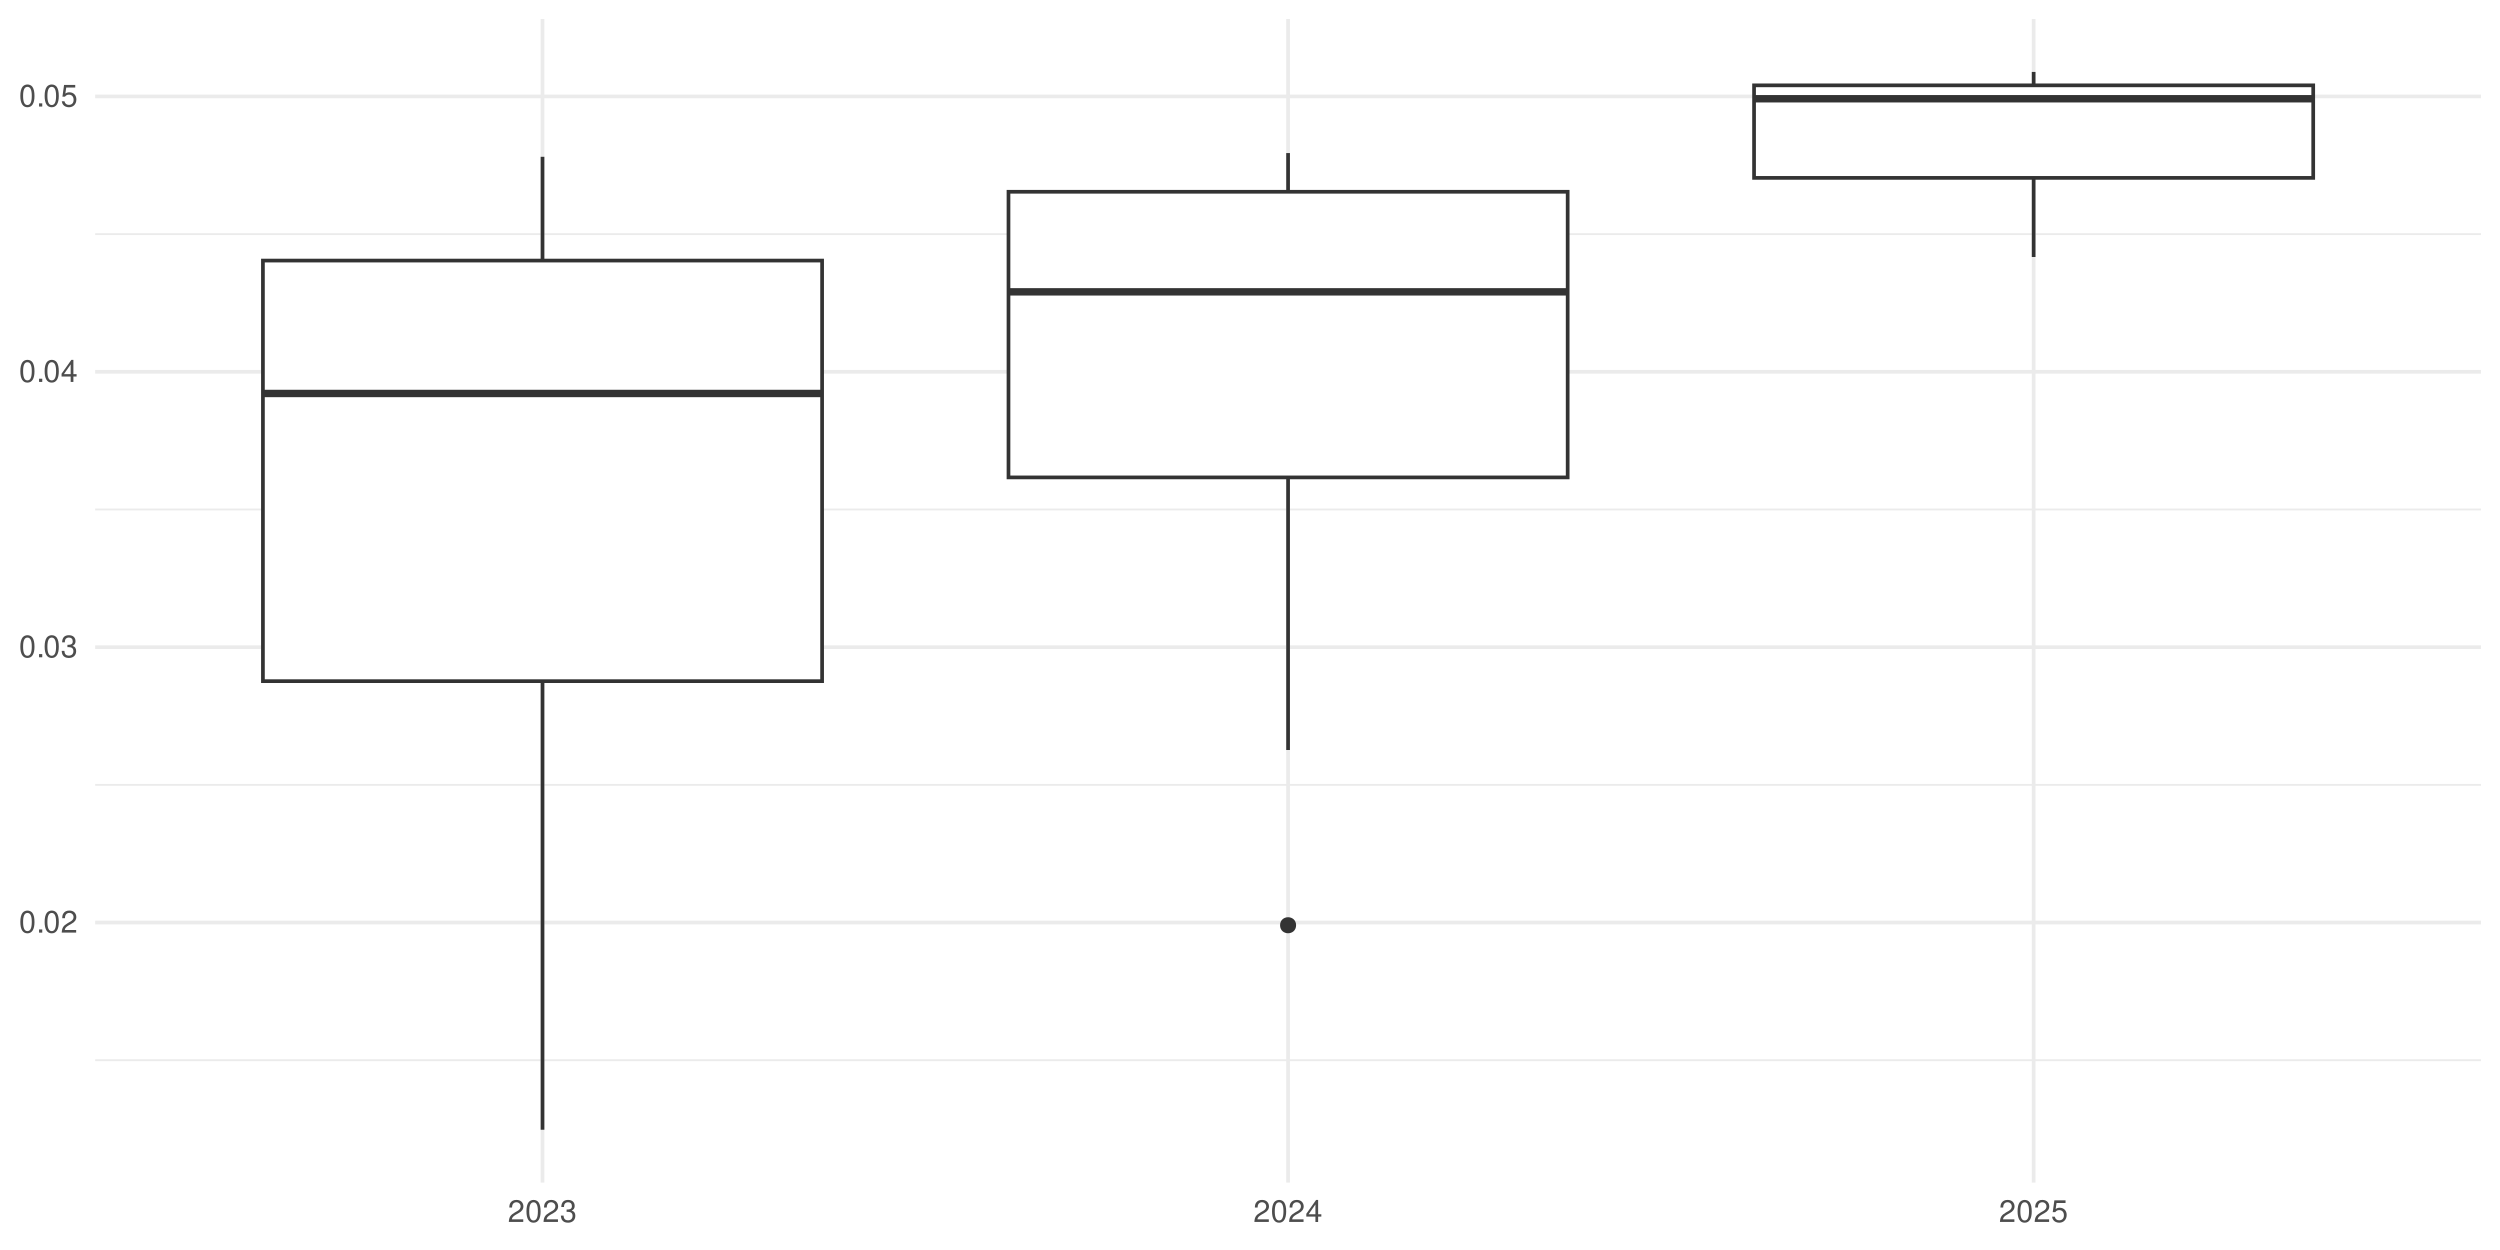
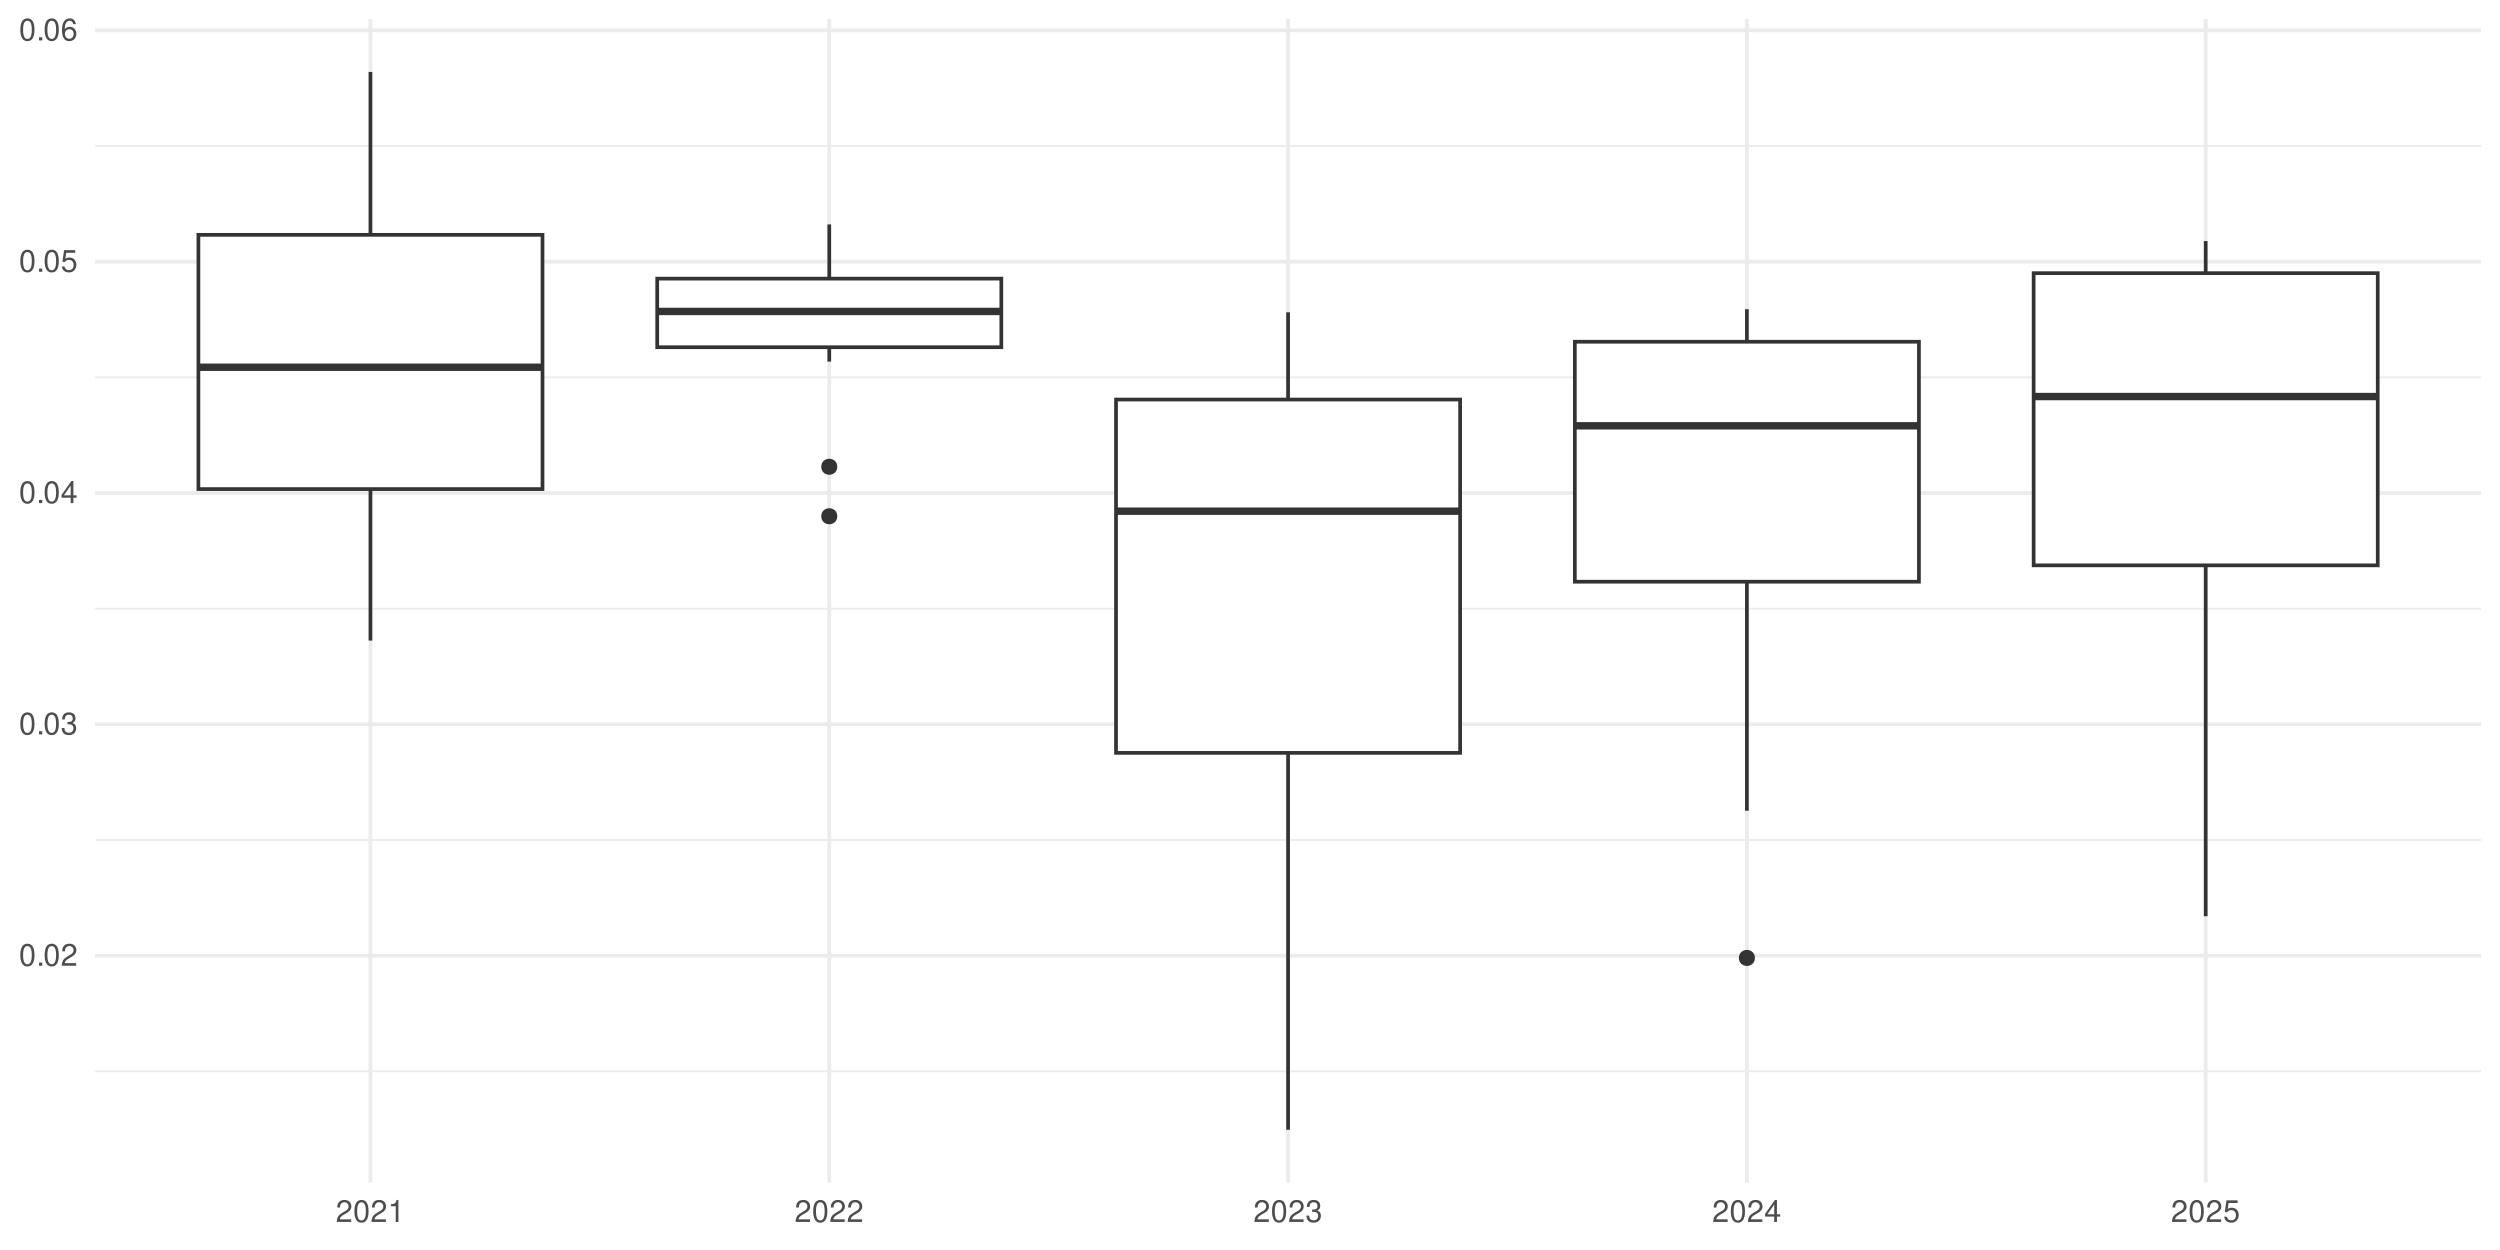
<svg xmlns="http://www.w3.org/2000/svg" xmlns:xlink="http://www.w3.org/1999/xlink" width="720" height="360" viewBox="0 0 720 360">
  <defs>
    <g>
      <g id="glyph-0-0">
        <path d="M 2.422 -6.359 C 1.844 -6.359 1.312 -6.094 0.984 -5.672 C 0.578 -5.109 0.375 -4.25 0.375 -3.078 C 0.375 -0.938 1.078 0.203 2.422 0.203 C 3.734 0.203 4.453 -0.938 4.453 -3.031 C 4.453 -4.25 4.266 -5.078 3.859 -5.672 C 3.531 -6.109 3.016 -6.359 2.422 -6.359 Z M 2.422 -5.672 C 3.25 -5.672 3.672 -4.828 3.672 -3.094 C 3.672 -1.281 3.266 -0.438 2.406 -0.438 C 1.578 -0.438 1.172 -1.312 1.172 -3.062 C 1.172 -4.828 1.578 -5.672 2.422 -5.672 Z M 2.422 -5.672 " />
      </g>
      <g id="glyph-0-1">
        <path d="M 1.688 -0.922 L 0.766 -0.922 L 0.766 0 L 1.688 0 Z M 1.688 -0.922 " />
      </g>
      <g id="glyph-0-2">
        <path d="M 4.453 -0.766 L 1.172 -0.766 C 1.25 -1.297 1.531 -1.625 2.297 -2.094 L 3.172 -2.594 C 4.047 -3.062 4.5 -3.719 4.5 -4.5 C 4.5 -5.031 4.281 -5.531 3.922 -5.875 C 3.547 -6.203 3.094 -6.359 2.5 -6.359 C 1.703 -6.359 1.125 -6.078 0.781 -5.531 C 0.547 -5.203 0.453 -4.797 0.438 -4.156 L 1.219 -4.156 C 1.234 -4.594 1.297 -4.844 1.406 -5.062 C 1.594 -5.438 2 -5.688 2.469 -5.688 C 3.172 -5.688 3.703 -5.172 3.703 -4.484 C 3.703 -3.969 3.406 -3.531 2.859 -3.219 L 2.047 -2.75 C 0.75 -2 0.375 -1.406 0.297 -0.016 L 4.453 -0.016 Z M 4.453 -0.766 " />
      </g>
      <g id="glyph-0-3">
        <path d="M 1.938 -2.922 L 2.359 -2.922 C 3.203 -2.922 3.656 -2.531 3.656 -1.766 C 3.656 -0.969 3.172 -0.484 2.375 -0.484 C 1.516 -0.484 1.109 -0.922 1.062 -1.844 L 0.281 -1.844 C 0.312 -1.344 0.406 -1 0.547 -0.719 C 0.875 -0.109 1.484 0.203 2.344 0.203 C 3.625 0.203 4.453 -0.578 4.453 -1.781 C 4.453 -2.594 4.141 -3.031 3.391 -3.297 C 3.969 -3.531 4.266 -3.969 4.266 -4.609 C 4.266 -5.703 3.547 -6.359 2.359 -6.359 C 1.109 -6.359 0.438 -5.656 0.406 -4.312 L 1.188 -4.312 C 1.203 -4.703 1.234 -4.922 1.328 -5.109 C 1.5 -5.469 1.891 -5.688 2.375 -5.688 C 3.062 -5.688 3.469 -5.266 3.469 -4.578 C 3.469 -4.141 3.312 -3.859 2.969 -3.719 C 2.766 -3.625 2.484 -3.594 1.938 -3.578 Z M 1.938 -2.922 " />
      </g>
      <g id="glyph-0-4">
        <path d="M 2.875 -1.547 L 2.875 0 L 3.656 0 L 3.656 -1.547 L 4.578 -1.547 L 4.578 -2.234 L 3.656 -2.234 L 3.656 -6.359 L 3.078 -6.359 L 0.25 -2.359 L 0.25 -1.547 Z M 2.875 -2.234 L 0.922 -2.234 L 2.875 -5.047 Z M 2.875 -2.234 " />
      </g>
      <g id="glyph-0-5">
        <path d="M 4.188 -6.234 L 0.969 -6.234 L 0.5 -2.844 L 1.219 -2.844 C 1.578 -3.266 1.875 -3.422 2.359 -3.422 C 3.203 -3.422 3.719 -2.844 3.719 -1.922 C 3.719 -1.031 3.203 -0.484 2.359 -0.484 C 1.688 -0.484 1.266 -0.828 1.078 -1.531 L 0.312 -1.531 C 0.406 -1.016 0.5 -0.781 0.688 -0.547 C 1.031 -0.078 1.672 0.203 2.375 0.203 C 3.641 0.203 4.516 -0.719 4.516 -2.031 C 4.516 -3.266 3.688 -4.109 2.5 -4.109 C 2.062 -4.109 1.703 -4 1.344 -3.734 L 1.594 -5.469 L 4.188 -5.469 Z M 4.188 -6.234 " />
      </g>
+       <g id="glyph-0-6">
+         <path d="M 4.375 -4.703 C 4.234 -5.75 3.562 -6.359 2.609 -6.359 C 1.922 -6.359 1.312 -6.031 0.938 -5.453 C 0.547 -4.828 0.375 -4.062 0.375 -2.906 C 0.375 -1.828 0.531 -1.156 0.906 -0.594 C 1.234 -0.078 1.781 0.203 2.469 0.203 C 3.656 0.203 4.516 -0.688 4.516 -1.922 C 4.516 -3.094 3.719 -3.922 2.609 -3.922 C 1.984 -3.922 1.5 -3.688 1.172 -3.234 C 1.172 -4.797 1.672 -5.672 2.562 -5.672 C 3.109 -5.672 3.484 -5.328 3.609 -4.703 Z M 2.5 -3.234 C 3.25 -3.234 3.719 -2.703 3.719 -1.859 C 3.719 -1.062 3.188 -0.484 2.484 -0.484 C 1.766 -0.484 1.219 -1.094 1.219 -1.906 C 1.219 -2.688 1.734 -3.234 2.5 -3.234 Z M 2.5 -3.234 " />
+       </g>
+       <g id="glyph-0-7">
+         <path d="M 2.281 -4.531 L 2.281 0 L 3.047 0 L 3.047 -6.359 L 2.547 -6.359 C 2.266 -5.391 2.094 -5.25 0.891 -5.094 L 0.891 -4.531 Z M 2.281 -4.531 " />
+       </g>
    </g>
    <clipPath id="clip-0">
-       <path clip-rule="nonzero" d="M 27.41 305 L 714.52 305 L 714.52 306 L 27.41 306 Z M 27.41 305 " />
+       <path clip-rule="nonzero" d="M 27.41 308 L 714.52 308 L 714.52 309 L 27.41 309 Z M 27.41 308 " />
    </clipPath>
    <clipPath id="clip-1">
-       <path clip-rule="nonzero" d="M 27.41 225 L 714.52 225 L 714.52 227 L 27.41 227 Z M 27.41 225 " />
+       <path clip-rule="nonzero" d="M 27.41 241 L 714.52 241 L 714.52 243 L 27.41 243 Z M 27.41 241 " />
    </clipPath>
    <clipPath id="clip-2">
-       <path clip-rule="nonzero" d="M 27.41 146 L 714.52 146 L 714.52 147 L 27.41 147 Z M 27.41 146 " />
+       <path clip-rule="nonzero" d="M 27.41 175 L 714.52 175 L 714.52 176 L 27.41 176 Z M 27.41 175 " />
    </clipPath>
    <clipPath id="clip-3">
-       <path clip-rule="nonzero" d="M 27.41 67 L 714.52 67 L 714.52 68 L 27.41 68 Z M 27.41 67 " />
+       <path clip-rule="nonzero" d="M 27.41 108 L 714.52 108 L 714.52 109 L 27.41 109 Z M 27.41 108 " />
    </clipPath>
    <clipPath id="clip-4">
-       <path clip-rule="nonzero" d="M 27.41 265 L 714.52 265 L 714.52 267 L 27.41 267 Z M 27.41 265 " />
+       <path clip-rule="nonzero" d="M 27.41 41 L 714.52 41 L 714.52 43 L 27.41 43 Z M 27.41 41 " />
    </clipPath>
    <clipPath id="clip-5">
-       <path clip-rule="nonzero" d="M 27.41 185 L 714.52 185 L 714.52 187 L 27.41 187 Z M 27.41 185 " />
+       <path clip-rule="nonzero" d="M 27.41 274 L 714.52 274 L 714.52 276 L 27.41 276 Z M 27.41 274 " />
    </clipPath>
    <clipPath id="clip-6">
-       <path clip-rule="nonzero" d="M 27.41 106 L 714.52 106 L 714.52 108 L 27.41 108 Z M 27.41 106 " />
+       <path clip-rule="nonzero" d="M 27.41 208 L 714.52 208 L 714.52 210 L 27.41 210 Z M 27.41 208 " />
    </clipPath>
    <clipPath id="clip-7">
-       <path clip-rule="nonzero" d="M 27.41 27 L 714.52 27 L 714.52 29 L 27.41 29 Z M 27.41 27 " />
+       <path clip-rule="nonzero" d="M 27.41 141 L 714.52 141 L 714.52 143 L 27.41 143 Z M 27.41 141 " />
    </clipPath>
    <clipPath id="clip-8">
-       <path clip-rule="nonzero" d="M 155 5.48 L 157 5.48 L 157 340.59 L 155 340.59 Z M 155 5.48 " />
+       <path clip-rule="nonzero" d="M 27.41 74 L 714.52 74 L 714.52 76 L 27.41 76 Z M 27.41 74 " />
    </clipPath>
    <clipPath id="clip-9">
+       <path clip-rule="nonzero" d="M 27.41 8 L 714.52 8 L 714.52 10 L 27.41 10 Z M 27.41 8 " />
+     </clipPath>
+     <clipPath id="clip-10">
+       <path clip-rule="nonzero" d="M 106 5.48 L 108 5.48 L 108 340.59 L 106 340.59 Z M 106 5.48 " />
+     </clipPath>
+     <clipPath id="clip-11">
+       <path clip-rule="nonzero" d="M 238 5.48 L 240 5.48 L 240 340.59 L 238 340.59 Z M 238 5.48 " />
+     </clipPath>
+     <clipPath id="clip-12">
      <path clip-rule="nonzero" d="M 370 5.48 L 372 5.48 L 372 340.59 L 370 340.59 Z M 370 5.48 " />
    </clipPath>
-     <clipPath id="clip-10">
-       <path clip-rule="nonzero" d="M 585 5.48 L 587 5.48 L 587 340.59 L 585 340.59 Z M 585 5.48 " />
+     <clipPath id="clip-13">
+       <path clip-rule="nonzero" d="M 502 5.48 L 504 5.48 L 504 340.59 L 502 340.59 Z M 502 5.48 " />
+     </clipPath>
+     <clipPath id="clip-14">
+       <path clip-rule="nonzero" d="M 634 5.48 L 636 5.48 L 636 340.59 L 634 340.59 Z M 634 5.48 " />
    </clipPath>
  </defs>
  <rect x="-72" y="-36" width="864" height="432" fill="rgb(100%, 100%, 100%)" fill-opacity="1" />
+   <rect x="-72" y="-36" width="864" height="432" fill="rgb(100%, 100%, 100%)" fill-opacity="1" />
  <g clip-path="url(#clip-0)">
-     <path fill="none" stroke-width="0.533" stroke-linecap="butt" stroke-linejoin="round" stroke="rgb(92.157%, 92.157%, 92.157%)" stroke-opacity="1" stroke-miterlimit="10" d="M 27.41 305.336 L 714.52 305.336 " />
+     <path fill="none" stroke-width="0.533" stroke-linecap="butt" stroke-linejoin="round" stroke="rgb(92.157%, 92.157%, 92.157%)" stroke-opacity="1" stroke-miterlimit="10" d="M 27.41 308.539 L 714.52 308.539 " />
  </g>
  <g clip-path="url(#clip-1)">
-     <path fill="none" stroke-width="0.533" stroke-linecap="butt" stroke-linejoin="round" stroke="rgb(92.157%, 92.157%, 92.157%)" stroke-opacity="1" stroke-miterlimit="10" d="M 27.41 226.035 L 714.52 226.035 " />
+     <path fill="none" stroke-width="0.533" stroke-linecap="butt" stroke-linejoin="round" stroke="rgb(92.157%, 92.157%, 92.157%)" stroke-opacity="1" stroke-miterlimit="10" d="M 27.41 241.914 L 714.52 241.914 " />
  </g>
  <g clip-path="url(#clip-2)">
-     <path fill="none" stroke-width="0.533" stroke-linecap="butt" stroke-linejoin="round" stroke="rgb(92.157%, 92.157%, 92.157%)" stroke-opacity="1" stroke-miterlimit="10" d="M 27.41 146.73 L 714.52 146.73 " />
+     <path fill="none" stroke-width="0.533" stroke-linecap="butt" stroke-linejoin="round" stroke="rgb(92.157%, 92.157%, 92.157%)" stroke-opacity="1" stroke-miterlimit="10" d="M 27.41 175.293 L 714.52 175.293 " />
  </g>
  <g clip-path="url(#clip-3)">
-     <path fill="none" stroke-width="0.533" stroke-linecap="butt" stroke-linejoin="round" stroke="rgb(92.157%, 92.157%, 92.157%)" stroke-opacity="1" stroke-miterlimit="10" d="M 27.41 67.426 L 714.52 67.426 " />
+     <path fill="none" stroke-width="0.533" stroke-linecap="butt" stroke-linejoin="round" stroke="rgb(92.157%, 92.157%, 92.157%)" stroke-opacity="1" stroke-miterlimit="10" d="M 27.41 108.668 L 714.52 108.668 " />
  </g>
  <g clip-path="url(#clip-4)">
-     <path fill="none" stroke-width="1.067" stroke-linecap="butt" stroke-linejoin="round" stroke="rgb(92.157%, 92.157%, 92.157%)" stroke-opacity="1" stroke-miterlimit="10" d="M 27.41 265.684 L 714.52 265.684 " />
+     <path fill="none" stroke-width="0.533" stroke-linecap="butt" stroke-linejoin="round" stroke="rgb(92.157%, 92.157%, 92.157%)" stroke-opacity="1" stroke-miterlimit="10" d="M 27.41 42.047 L 714.52 42.047 " />
  </g>
  <g clip-path="url(#clip-5)">
-     <path fill="none" stroke-width="1.067" stroke-linecap="butt" stroke-linejoin="round" stroke="rgb(92.157%, 92.157%, 92.157%)" stroke-opacity="1" stroke-miterlimit="10" d="M 27.41 186.383 L 714.52 186.383 " />
+     <path fill="none" stroke-width="1.067" stroke-linecap="butt" stroke-linejoin="round" stroke="rgb(92.157%, 92.157%, 92.157%)" stroke-opacity="1" stroke-miterlimit="10" d="M 27.41 275.227 L 714.52 275.227 " />
  </g>
  <g clip-path="url(#clip-6)">
-     <path fill="none" stroke-width="1.067" stroke-linecap="butt" stroke-linejoin="round" stroke="rgb(92.157%, 92.157%, 92.157%)" stroke-opacity="1" stroke-miterlimit="10" d="M 27.41 107.078 L 714.52 107.078 " />
+     <path fill="none" stroke-width="1.067" stroke-linecap="butt" stroke-linejoin="round" stroke="rgb(92.157%, 92.157%, 92.157%)" stroke-opacity="1" stroke-miterlimit="10" d="M 27.41 208.602 L 714.52 208.602 " />
  </g>
  <g clip-path="url(#clip-7)">
-     <path fill="none" stroke-width="1.067" stroke-linecap="butt" stroke-linejoin="round" stroke="rgb(92.157%, 92.157%, 92.157%)" stroke-opacity="1" stroke-miterlimit="10" d="M 27.41 27.773 L 714.52 27.773 " />
+     <path fill="none" stroke-width="1.067" stroke-linecap="butt" stroke-linejoin="round" stroke="rgb(92.157%, 92.157%, 92.157%)" stroke-opacity="1" stroke-miterlimit="10" d="M 27.41 141.98 L 714.52 141.98 " />
  </g>
  <g clip-path="url(#clip-8)">
-     <path fill="none" stroke-width="1.067" stroke-linecap="butt" stroke-linejoin="round" stroke="rgb(92.157%, 92.157%, 92.157%)" stroke-opacity="1" stroke-miterlimit="10" d="M 156.242 340.59 L 156.242 5.48 " />
+     <path fill="none" stroke-width="1.067" stroke-linecap="butt" stroke-linejoin="round" stroke="rgb(92.157%, 92.157%, 92.157%)" stroke-opacity="1" stroke-miterlimit="10" d="M 27.41 75.355 L 714.52 75.355 " />
  </g>
  <g clip-path="url(#clip-9)">
+     <path fill="none" stroke-width="1.067" stroke-linecap="butt" stroke-linejoin="round" stroke="rgb(92.157%, 92.157%, 92.157%)" stroke-opacity="1" stroke-miterlimit="10" d="M 27.41 8.734 L 714.52 8.734 " />
+   </g>
+   <g clip-path="url(#clip-10)">
+     <path fill="none" stroke-width="1.067" stroke-linecap="butt" stroke-linejoin="round" stroke="rgb(92.157%, 92.157%, 92.157%)" stroke-opacity="1" stroke-miterlimit="10" d="M 106.691 340.59 L 106.691 5.48 " />
+   </g>
+   <g clip-path="url(#clip-11)">
+     <path fill="none" stroke-width="1.067" stroke-linecap="butt" stroke-linejoin="round" stroke="rgb(92.157%, 92.157%, 92.157%)" stroke-opacity="1" stroke-miterlimit="10" d="M 238.828 340.59 L 238.828 5.48 " />
+   </g>
+   <g clip-path="url(#clip-12)">
    <path fill="none" stroke-width="1.067" stroke-linecap="butt" stroke-linejoin="round" stroke="rgb(92.157%, 92.157%, 92.157%)" stroke-opacity="1" stroke-miterlimit="10" d="M 370.965 340.59 L 370.965 5.48 " />
  </g>
-   <g clip-path="url(#clip-10)">
-     <path fill="none" stroke-width="1.067" stroke-linecap="butt" stroke-linejoin="round" stroke="rgb(92.157%, 92.157%, 92.157%)" stroke-opacity="1" stroke-miterlimit="10" d="M 585.688 340.59 L 585.688 5.48 " />
-   </g>
-   <path fill="none" stroke-width="1.067" stroke-linecap="butt" stroke-linejoin="round" stroke="rgb(20%, 20%, 20%)" stroke-opacity="1" stroke-miterlimit="10" d="M 156.242 75.043 L 156.242 45.152 " />
-   <path fill="none" stroke-width="1.067" stroke-linecap="butt" stroke-linejoin="round" stroke="rgb(20%, 20%, 20%)" stroke-opacity="1" stroke-miterlimit="10" d="M 156.242 196.172 L 156.242 325.355 " />
-   <path fill-rule="nonzero" fill="rgb(100%, 100%, 100%)" fill-opacity="1" stroke-width="1.067" stroke-linecap="butt" stroke-linejoin="miter" stroke="rgb(20%, 20%, 20%)" stroke-opacity="1" stroke-miterlimit="10" d="M 75.723 75.043 L 75.723 196.172 L 236.766 196.172 L 236.766 75.043 Z M 75.723 75.043 " />
-   <path fill="none" stroke-width="2.134" stroke-linecap="butt" stroke-linejoin="miter" stroke="rgb(20%, 20%, 20%)" stroke-opacity="1" stroke-miterlimit="10" d="M 75.723 113.32 L 236.766 113.32 " />
-   <path fill-rule="nonzero" fill="rgb(20%, 20%, 20%)" fill-opacity="1" stroke-width="0.709" stroke-linecap="round" stroke-linejoin="round" stroke="rgb(20%, 20%, 20%)" stroke-opacity="1" stroke-miterlimit="10" d="M 372.922 266.469 C 372.922 269.078 369.012 269.078 369.012 266.469 C 369.012 263.863 372.922 263.863 372.922 266.469 " />
-   <path fill="none" stroke-width="1.067" stroke-linecap="butt" stroke-linejoin="round" stroke="rgb(20%, 20%, 20%)" stroke-opacity="1" stroke-miterlimit="10" d="M 370.965 55.23 L 370.965 44.078 " />
-   <path fill="none" stroke-width="1.067" stroke-linecap="butt" stroke-linejoin="round" stroke="rgb(20%, 20%, 20%)" stroke-opacity="1" stroke-miterlimit="10" d="M 370.965 137.492 L 370.965 216.004 " />
-   <path fill-rule="nonzero" fill="rgb(100%, 100%, 100%)" fill-opacity="1" stroke-width="1.067" stroke-linecap="butt" stroke-linejoin="miter" stroke="rgb(20%, 20%, 20%)" stroke-opacity="1" stroke-miterlimit="10" d="M 290.445 55.23 L 290.445 137.492 L 451.488 137.492 L 451.488 55.23 Z M 290.445 55.23 " />
-   <path fill="none" stroke-width="2.134" stroke-linecap="butt" stroke-linejoin="miter" stroke="rgb(20%, 20%, 20%)" stroke-opacity="1" stroke-miterlimit="10" d="M 290.445 84.051 L 451.488 84.051 " />
-   <path fill="none" stroke-width="1.067" stroke-linecap="butt" stroke-linejoin="round" stroke="rgb(20%, 20%, 20%)" stroke-opacity="1" stroke-miterlimit="10" d="M 585.688 24.578 L 585.688 20.711 " />
-   <path fill="none" stroke-width="1.067" stroke-linecap="butt" stroke-linejoin="round" stroke="rgb(20%, 20%, 20%)" stroke-opacity="1" stroke-miterlimit="10" d="M 585.688 51.23 L 585.688 74.016 " />
-   <path fill-rule="nonzero" fill="rgb(100%, 100%, 100%)" fill-opacity="1" stroke-width="1.067" stroke-linecap="butt" stroke-linejoin="miter" stroke="rgb(20%, 20%, 20%)" stroke-opacity="1" stroke-miterlimit="10" d="M 505.168 24.578 L 505.168 51.23 L 666.207 51.23 L 666.207 24.578 Z M 505.168 24.578 " />
-   <path fill="none" stroke-width="2.134" stroke-linecap="butt" stroke-linejoin="miter" stroke="rgb(20%, 20%, 20%)" stroke-opacity="1" stroke-miterlimit="10" d="M 505.168 28.441 L 666.207 28.441 " />
-   <g fill="rgb(30.196%, 30.196%, 30.196%)" fill-opacity="1">
-     <use xlink:href="#glyph-0-0" x="5.48" y="268.599" />
-     <use xlink:href="#glyph-0-1" x="10.48" y="268.599" />
-     <use xlink:href="#glyph-0-0" x="12.48" y="268.599" />
-     <use xlink:href="#glyph-0-2" x="17.48" y="268.599" />
-   </g>
-   <g fill="rgb(30.196%, 30.196%, 30.196%)" fill-opacity="1">
-     <use xlink:href="#glyph-0-0" x="5.48" y="189.298" />
-     <use xlink:href="#glyph-0-1" x="10.48" y="189.298" />
-     <use xlink:href="#glyph-0-0" x="12.48" y="189.298" />
-     <use xlink:href="#glyph-0-3" x="17.48" y="189.298" />
-   </g>
-   <g fill="rgb(30.196%, 30.196%, 30.196%)" fill-opacity="1">
-     <use xlink:href="#glyph-0-0" x="5.48" y="109.993" />
-     <use xlink:href="#glyph-0-1" x="10.48" y="109.993" />
-     <use xlink:href="#glyph-0-0" x="12.48" y="109.993" />
-     <use xlink:href="#glyph-0-4" x="17.48" y="109.993" />
-   </g>
-   <g fill="rgb(30.196%, 30.196%, 30.196%)" fill-opacity="1">
-     <use xlink:href="#glyph-0-0" x="5.48" y="30.688" />
-     <use xlink:href="#glyph-0-1" x="10.48" y="30.688" />
-     <use xlink:href="#glyph-0-0" x="12.48" y="30.688" />
-     <use xlink:href="#glyph-0-5" x="17.48" y="30.688" />
-   </g>
-   <g fill="rgb(30.196%, 30.196%, 30.196%)" fill-opacity="1">
-     <use xlink:href="#glyph-0-2" x="146.242" y="351.935" />
-     <use xlink:href="#glyph-0-0" x="151.242" y="351.935" />
-     <use xlink:href="#glyph-0-2" x="156.242" y="351.935" />
-     <use xlink:href="#glyph-0-3" x="161.242" y="351.935" />
+   <g clip-path="url(#clip-13)">
+     <path fill="none" stroke-width="1.067" stroke-linecap="butt" stroke-linejoin="round" stroke="rgb(92.157%, 92.157%, 92.157%)" stroke-opacity="1" stroke-miterlimit="10" d="M 503.102 340.59 L 503.102 5.48 " />
+   </g>
+   <g clip-path="url(#clip-14)">
+     <path fill="none" stroke-width="1.067" stroke-linecap="butt" stroke-linejoin="round" stroke="rgb(92.157%, 92.157%, 92.157%)" stroke-opacity="1" stroke-miterlimit="10" d="M 635.238 340.59 L 635.238 5.48 " />
+   </g>
+   <path fill="none" stroke-width="1.067" stroke-linecap="butt" stroke-linejoin="round" stroke="rgb(20%, 20%, 20%)" stroke-opacity="1" stroke-miterlimit="10" d="M 106.691 67.633 L 106.691 20.711 " />
+   <path fill="none" stroke-width="1.067" stroke-linecap="butt" stroke-linejoin="round" stroke="rgb(20%, 20%, 20%)" stroke-opacity="1" stroke-miterlimit="10" d="M 106.691 140.855 L 106.691 184.488 " />
+   <path fill-rule="nonzero" fill="rgb(100%, 100%, 100%)" fill-opacity="1" stroke-width="1.067" stroke-linecap="butt" stroke-linejoin="miter" stroke="rgb(20%, 20%, 20%)" stroke-opacity="1" stroke-miterlimit="10" d="M 57.141 67.633 L 57.141 140.855 L 156.242 140.855 L 156.242 67.633 Z M 57.141 67.633 " />
+   <path fill="none" stroke-width="2.134" stroke-linecap="butt" stroke-linejoin="miter" stroke="rgb(20%, 20%, 20%)" stroke-opacity="1" stroke-miterlimit="10" d="M 57.141 105.766 L 156.242 105.766 " />
+   <path fill-rule="nonzero" fill="rgb(20%, 20%, 20%)" fill-opacity="1" stroke-width="0.709" stroke-linecap="round" stroke-linejoin="round" stroke="rgb(20%, 20%, 20%)" stroke-opacity="1" stroke-miterlimit="10" d="M 240.785 134.426 C 240.785 137.031 236.875 137.031 236.875 134.426 C 236.875 131.82 240.785 131.82 240.785 134.426 " />
+   <path fill-rule="nonzero" fill="rgb(20%, 20%, 20%)" fill-opacity="1" stroke-width="0.709" stroke-linecap="round" stroke-linejoin="round" stroke="rgb(20%, 20%, 20%)" stroke-opacity="1" stroke-miterlimit="10" d="M 240.785 148.68 C 240.785 151.285 236.875 151.285 236.875 148.68 C 236.875 146.074 240.785 146.074 240.785 148.68 " />
+   <path fill="none" stroke-width="1.067" stroke-linecap="butt" stroke-linejoin="round" stroke="rgb(20%, 20%, 20%)" stroke-opacity="1" stroke-miterlimit="10" d="M 238.828 80.242 L 238.828 64.621 " />
+   <path fill="none" stroke-width="1.067" stroke-linecap="butt" stroke-linejoin="round" stroke="rgb(20%, 20%, 20%)" stroke-opacity="1" stroke-miterlimit="10" d="M 238.828 100 L 238.828 104.145 " />
+   <path fill-rule="nonzero" fill="rgb(100%, 100%, 100%)" fill-opacity="1" stroke-width="1.067" stroke-linecap="butt" stroke-linejoin="miter" stroke="rgb(20%, 20%, 20%)" stroke-opacity="1" stroke-miterlimit="10" d="M 189.277 80.242 L 189.277 100 L 288.379 100 L 288.379 80.242 Z M 189.277 80.242 " />
+   <path fill="none" stroke-width="2.134" stroke-linecap="butt" stroke-linejoin="miter" stroke="rgb(20%, 20%, 20%)" stroke-opacity="1" stroke-miterlimit="10" d="M 189.277 89.695 L 288.379 89.695 " />
+   <path fill="none" stroke-width="1.067" stroke-linecap="butt" stroke-linejoin="round" stroke="rgb(20%, 20%, 20%)" stroke-opacity="1" stroke-miterlimit="10" d="M 370.965 115.07 L 370.965 89.957 " />
+   <path fill="none" stroke-width="1.067" stroke-linecap="butt" stroke-linejoin="round" stroke="rgb(20%, 20%, 20%)" stroke-opacity="1" stroke-miterlimit="10" d="M 370.965 216.828 L 370.965 325.355 " />
+   <path fill-rule="nonzero" fill="rgb(100%, 100%, 100%)" fill-opacity="1" stroke-width="1.067" stroke-linecap="butt" stroke-linejoin="miter" stroke="rgb(20%, 20%, 20%)" stroke-opacity="1" stroke-miterlimit="10" d="M 321.414 115.07 L 321.414 216.828 L 420.516 216.828 L 420.516 115.07 Z M 321.414 115.07 " />
+   <path fill="none" stroke-width="2.134" stroke-linecap="butt" stroke-linejoin="miter" stroke="rgb(20%, 20%, 20%)" stroke-opacity="1" stroke-miterlimit="10" d="M 321.414 147.223 L 420.516 147.223 " />
+   <path fill-rule="nonzero" fill="rgb(20%, 20%, 20%)" fill-opacity="1" stroke-width="0.709" stroke-linecap="round" stroke-linejoin="round" stroke="rgb(20%, 20%, 20%)" stroke-opacity="1" stroke-miterlimit="10" d="M 505.059 275.887 C 505.059 278.492 501.148 278.492 501.148 275.887 C 501.148 273.281 505.059 273.281 505.059 275.887 " />
+   <path fill="none" stroke-width="1.067" stroke-linecap="butt" stroke-linejoin="round" stroke="rgb(20%, 20%, 20%)" stroke-opacity="1" stroke-miterlimit="10" d="M 503.102 98.422 L 503.102 89.055 " />
+   <path fill="none" stroke-width="1.067" stroke-linecap="butt" stroke-linejoin="round" stroke="rgb(20%, 20%, 20%)" stroke-opacity="1" stroke-miterlimit="10" d="M 503.102 167.531 L 503.102 233.488 " />
+   <path fill-rule="nonzero" fill="rgb(100%, 100%, 100%)" fill-opacity="1" stroke-width="1.067" stroke-linecap="butt" stroke-linejoin="miter" stroke="rgb(20%, 20%, 20%)" stroke-opacity="1" stroke-miterlimit="10" d="M 453.551 98.422 L 453.551 167.531 L 552.652 167.531 L 552.652 98.422 Z M 453.551 98.422 " />
+   <path fill="none" stroke-width="2.134" stroke-linecap="butt" stroke-linejoin="miter" stroke="rgb(20%, 20%, 20%)" stroke-opacity="1" stroke-miterlimit="10" d="M 453.551 122.633 L 552.652 122.633 " />
+   <path fill="none" stroke-width="1.067" stroke-linecap="butt" stroke-linejoin="round" stroke="rgb(20%, 20%, 20%)" stroke-opacity="1" stroke-miterlimit="10" d="M 635.238 78.668 L 635.238 69.426 " />
+   <path fill="none" stroke-width="1.067" stroke-linecap="butt" stroke-linejoin="round" stroke="rgb(20%, 20%, 20%)" stroke-opacity="1" stroke-miterlimit="10" d="M 635.238 162.82 L 635.238 263.859 " />
+   <path fill-rule="nonzero" fill="rgb(100%, 100%, 100%)" fill-opacity="1" stroke-width="1.067" stroke-linecap="butt" stroke-linejoin="miter" stroke="rgb(20%, 20%, 20%)" stroke-opacity="1" stroke-miterlimit="10" d="M 585.688 78.668 L 585.688 162.82 L 684.789 162.82 L 684.789 78.668 Z M 585.688 78.668 " />
+   <path fill="none" stroke-width="2.134" stroke-linecap="butt" stroke-linejoin="miter" stroke="rgb(20%, 20%, 20%)" stroke-opacity="1" stroke-miterlimit="10" d="M 585.688 114.207 L 684.789 114.207 " />
+   <g fill="rgb(30.196%, 30.196%, 30.196%)" fill-opacity="1">
+     <use xlink:href="#glyph-0-0" x="5.48" y="278.142" />
+     <use xlink:href="#glyph-0-1" x="10.48" y="278.142" />
+     <use xlink:href="#glyph-0-0" x="12.48" y="278.142" />
+     <use xlink:href="#glyph-0-2" x="17.48" y="278.142" />
+   </g>
+   <g fill="rgb(30.196%, 30.196%, 30.196%)" fill-opacity="1">
+     <use xlink:href="#glyph-0-0" x="5.48" y="211.517" />
+     <use xlink:href="#glyph-0-1" x="10.48" y="211.517" />
+     <use xlink:href="#glyph-0-0" x="12.48" y="211.517" />
+     <use xlink:href="#glyph-0-3" x="17.48" y="211.517" />
+   </g>
+   <g fill="rgb(30.196%, 30.196%, 30.196%)" fill-opacity="1">
+     <use xlink:href="#glyph-0-0" x="5.48" y="144.896" />
+     <use xlink:href="#glyph-0-1" x="10.48" y="144.896" />
+     <use xlink:href="#glyph-0-0" x="12.48" y="144.896" />
+     <use xlink:href="#glyph-0-4" x="17.48" y="144.896" />
+   </g>
+   <g fill="rgb(30.196%, 30.196%, 30.196%)" fill-opacity="1">
+     <use xlink:href="#glyph-0-0" x="5.48" y="78.271" />
+     <use xlink:href="#glyph-0-1" x="10.48" y="78.271" />
+     <use xlink:href="#glyph-0-0" x="12.48" y="78.271" />
+     <use xlink:href="#glyph-0-5" x="17.48" y="78.271" />
+   </g>
+   <g fill="rgb(30.196%, 30.196%, 30.196%)" fill-opacity="1">
+     <use xlink:href="#glyph-0-0" x="5.48" y="11.649" />
+     <use xlink:href="#glyph-0-1" x="10.48" y="11.649" />
+     <use xlink:href="#glyph-0-0" x="12.48" y="11.649" />
+     <use xlink:href="#glyph-0-6" x="17.48" y="11.649" />
+   </g>
+   <g fill="rgb(30.196%, 30.196%, 30.196%)" fill-opacity="1">
+     <use xlink:href="#glyph-0-2" x="96.691" y="351.935" />
+     <use xlink:href="#glyph-0-0" x="101.691" y="351.935" />
+     <use xlink:href="#glyph-0-2" x="106.691" y="351.935" />
+     <use xlink:href="#glyph-0-7" x="111.691" y="351.935" />
+   </g>
+   <g fill="rgb(30.196%, 30.196%, 30.196%)" fill-opacity="1">
+     <use xlink:href="#glyph-0-2" x="228.828" y="351.935" />
+     <use xlink:href="#glyph-0-0" x="233.828" y="351.935" />
+     <use xlink:href="#glyph-0-2" x="238.828" y="351.935" />
+     <use xlink:href="#glyph-0-2" x="243.828" y="351.935" />
  </g>
  <g fill="rgb(30.196%, 30.196%, 30.196%)" fill-opacity="1">
    <use xlink:href="#glyph-0-2" x="360.965" y="351.935" />
    <use xlink:href="#glyph-0-0" x="365.965" y="351.935" />
    <use xlink:href="#glyph-0-2" x="370.965" y="351.935" />
-     <use xlink:href="#glyph-0-4" x="375.965" y="351.935" />
-   </g>
-   <g fill="rgb(30.196%, 30.196%, 30.196%)" fill-opacity="1">
-     <use xlink:href="#glyph-0-2" x="575.688" y="351.935" />
-     <use xlink:href="#glyph-0-0" x="580.688" y="351.935" />
-     <use xlink:href="#glyph-0-2" x="585.688" y="351.935" />
-     <use xlink:href="#glyph-0-5" x="590.688" y="351.935" />
+     <use xlink:href="#glyph-0-3" x="375.965" y="351.935" />
+   </g>
+   <g fill="rgb(30.196%, 30.196%, 30.196%)" fill-opacity="1">
+     <use xlink:href="#glyph-0-2" x="493.102" y="351.935" />
+     <use xlink:href="#glyph-0-0" x="498.102" y="351.935" />
+     <use xlink:href="#glyph-0-2" x="503.102" y="351.935" />
+     <use xlink:href="#glyph-0-4" x="508.102" y="351.935" />
+   </g>
+   <g fill="rgb(30.196%, 30.196%, 30.196%)" fill-opacity="1">
+     <use xlink:href="#glyph-0-2" x="625.238" y="351.935" />
+     <use xlink:href="#glyph-0-0" x="630.238" y="351.935" />
+     <use xlink:href="#glyph-0-2" x="635.238" y="351.935" />
+     <use xlink:href="#glyph-0-5" x="640.238" y="351.935" />
  </g>
</svg>
